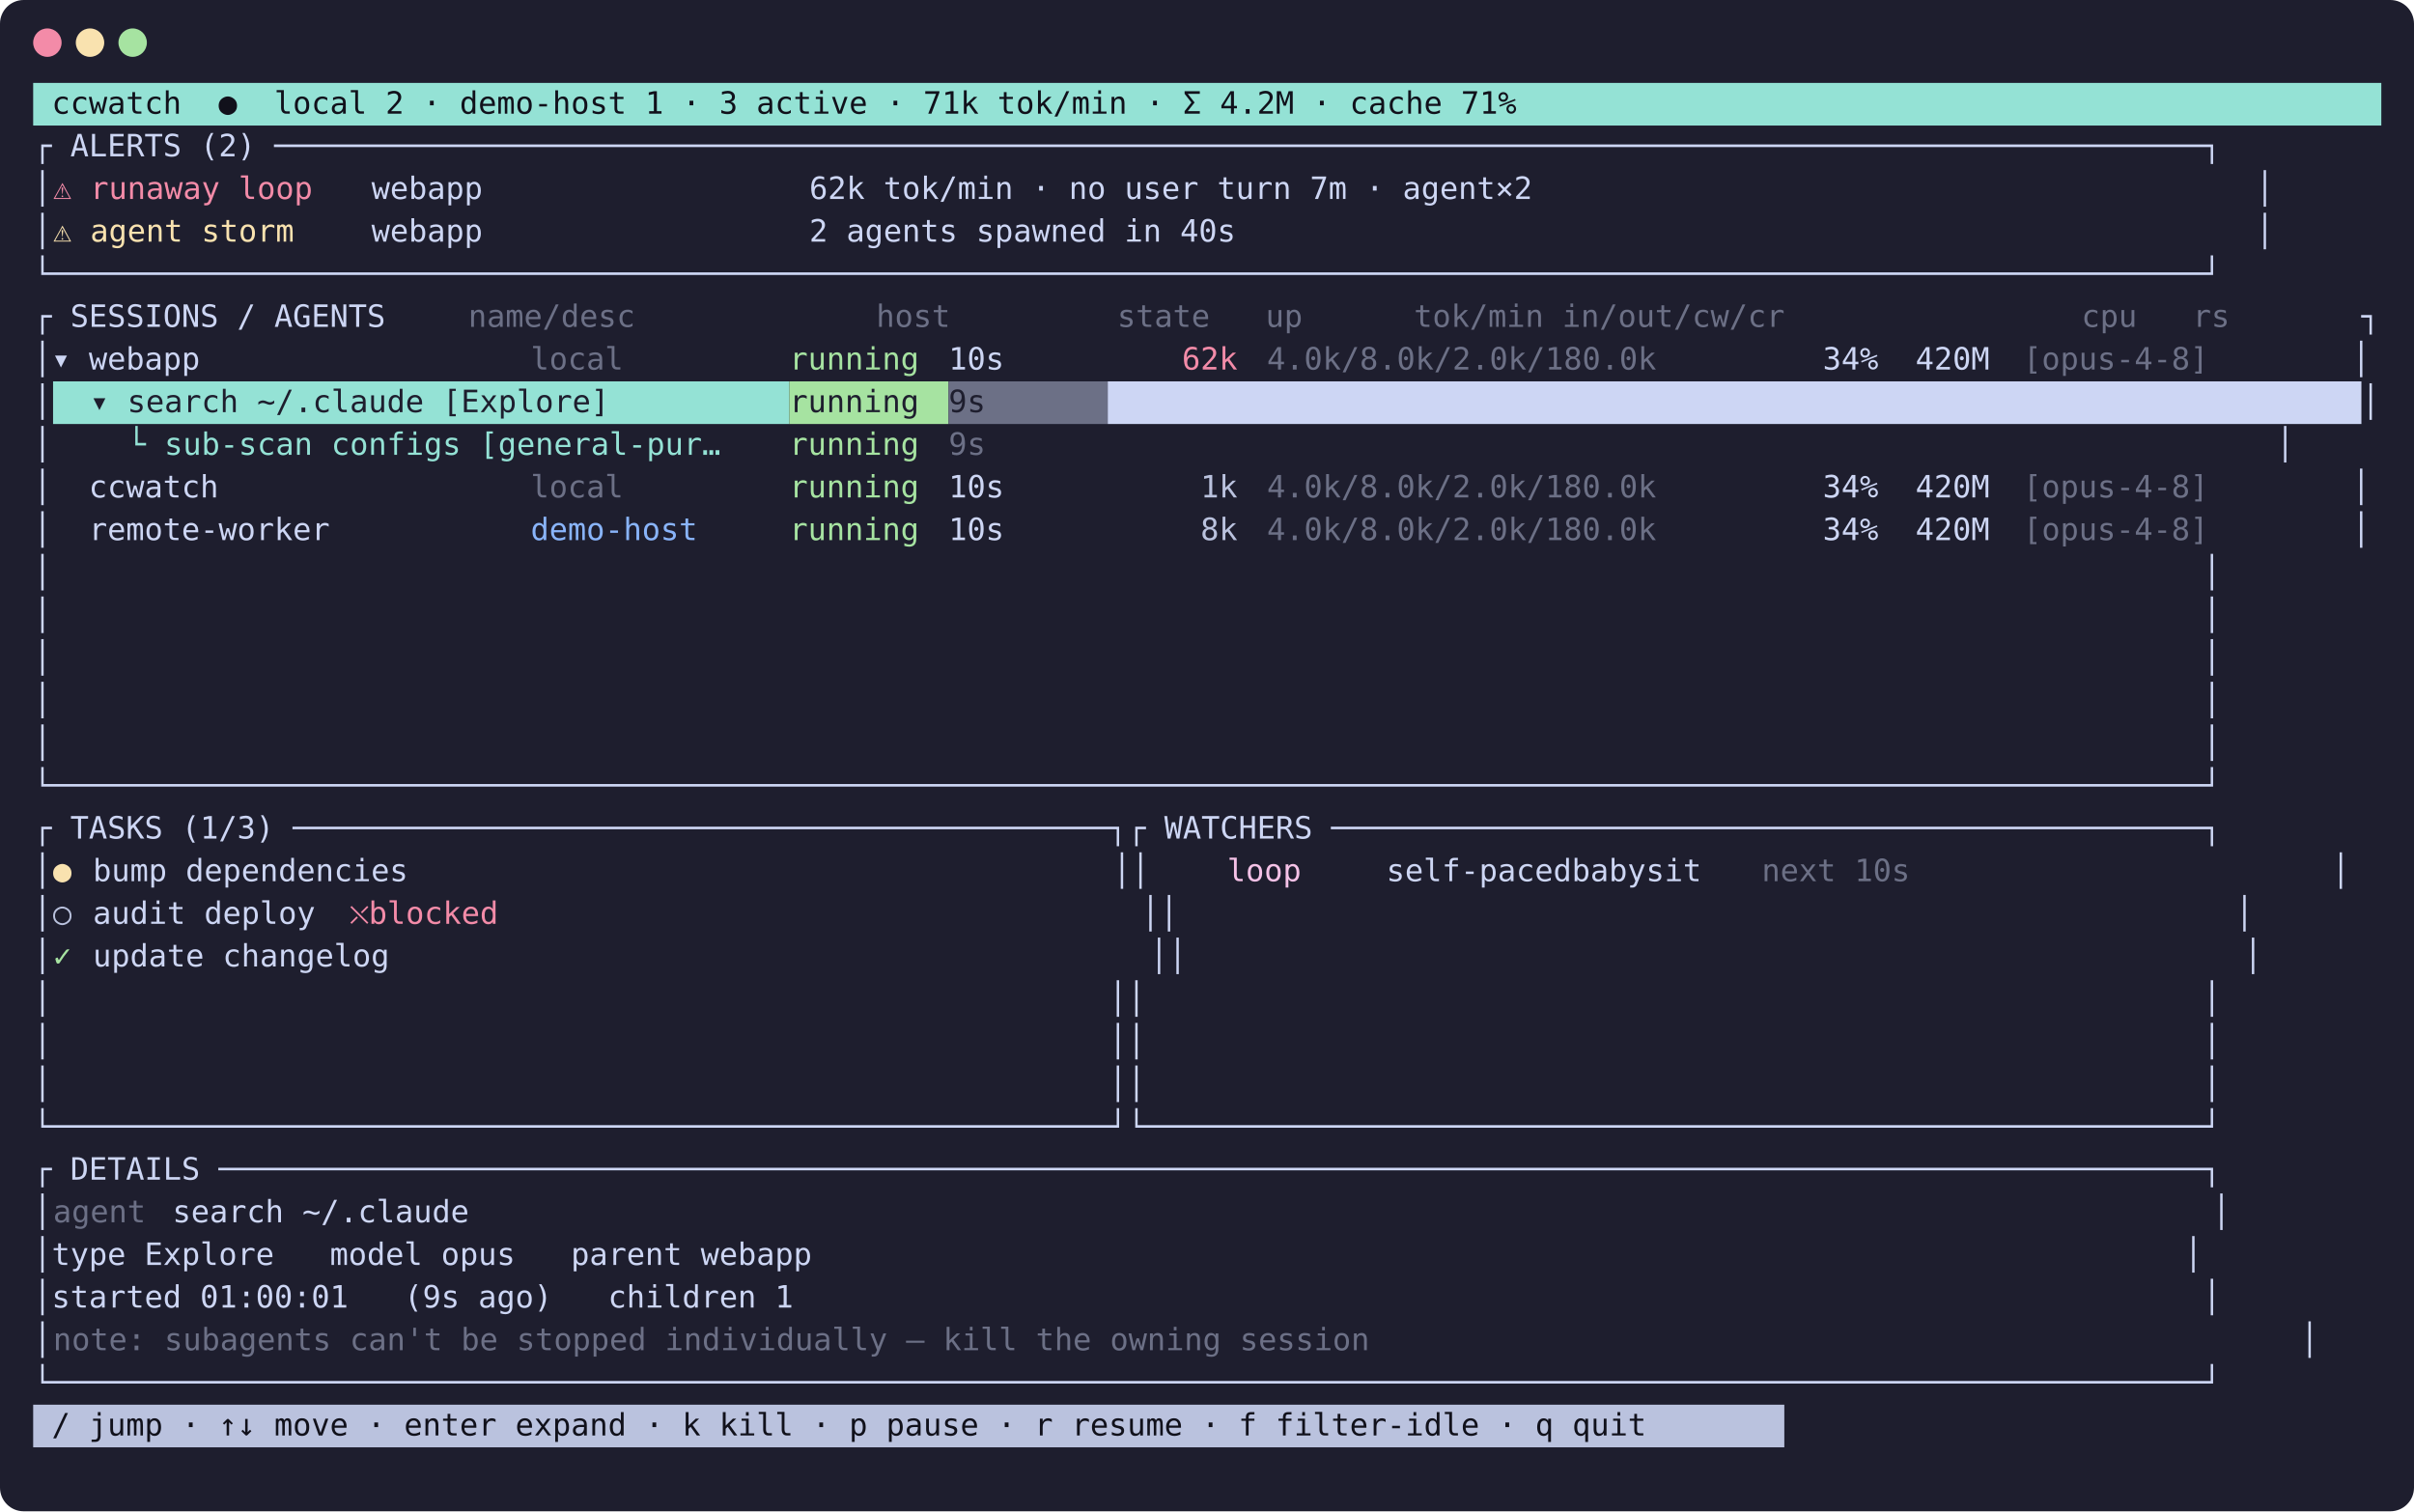
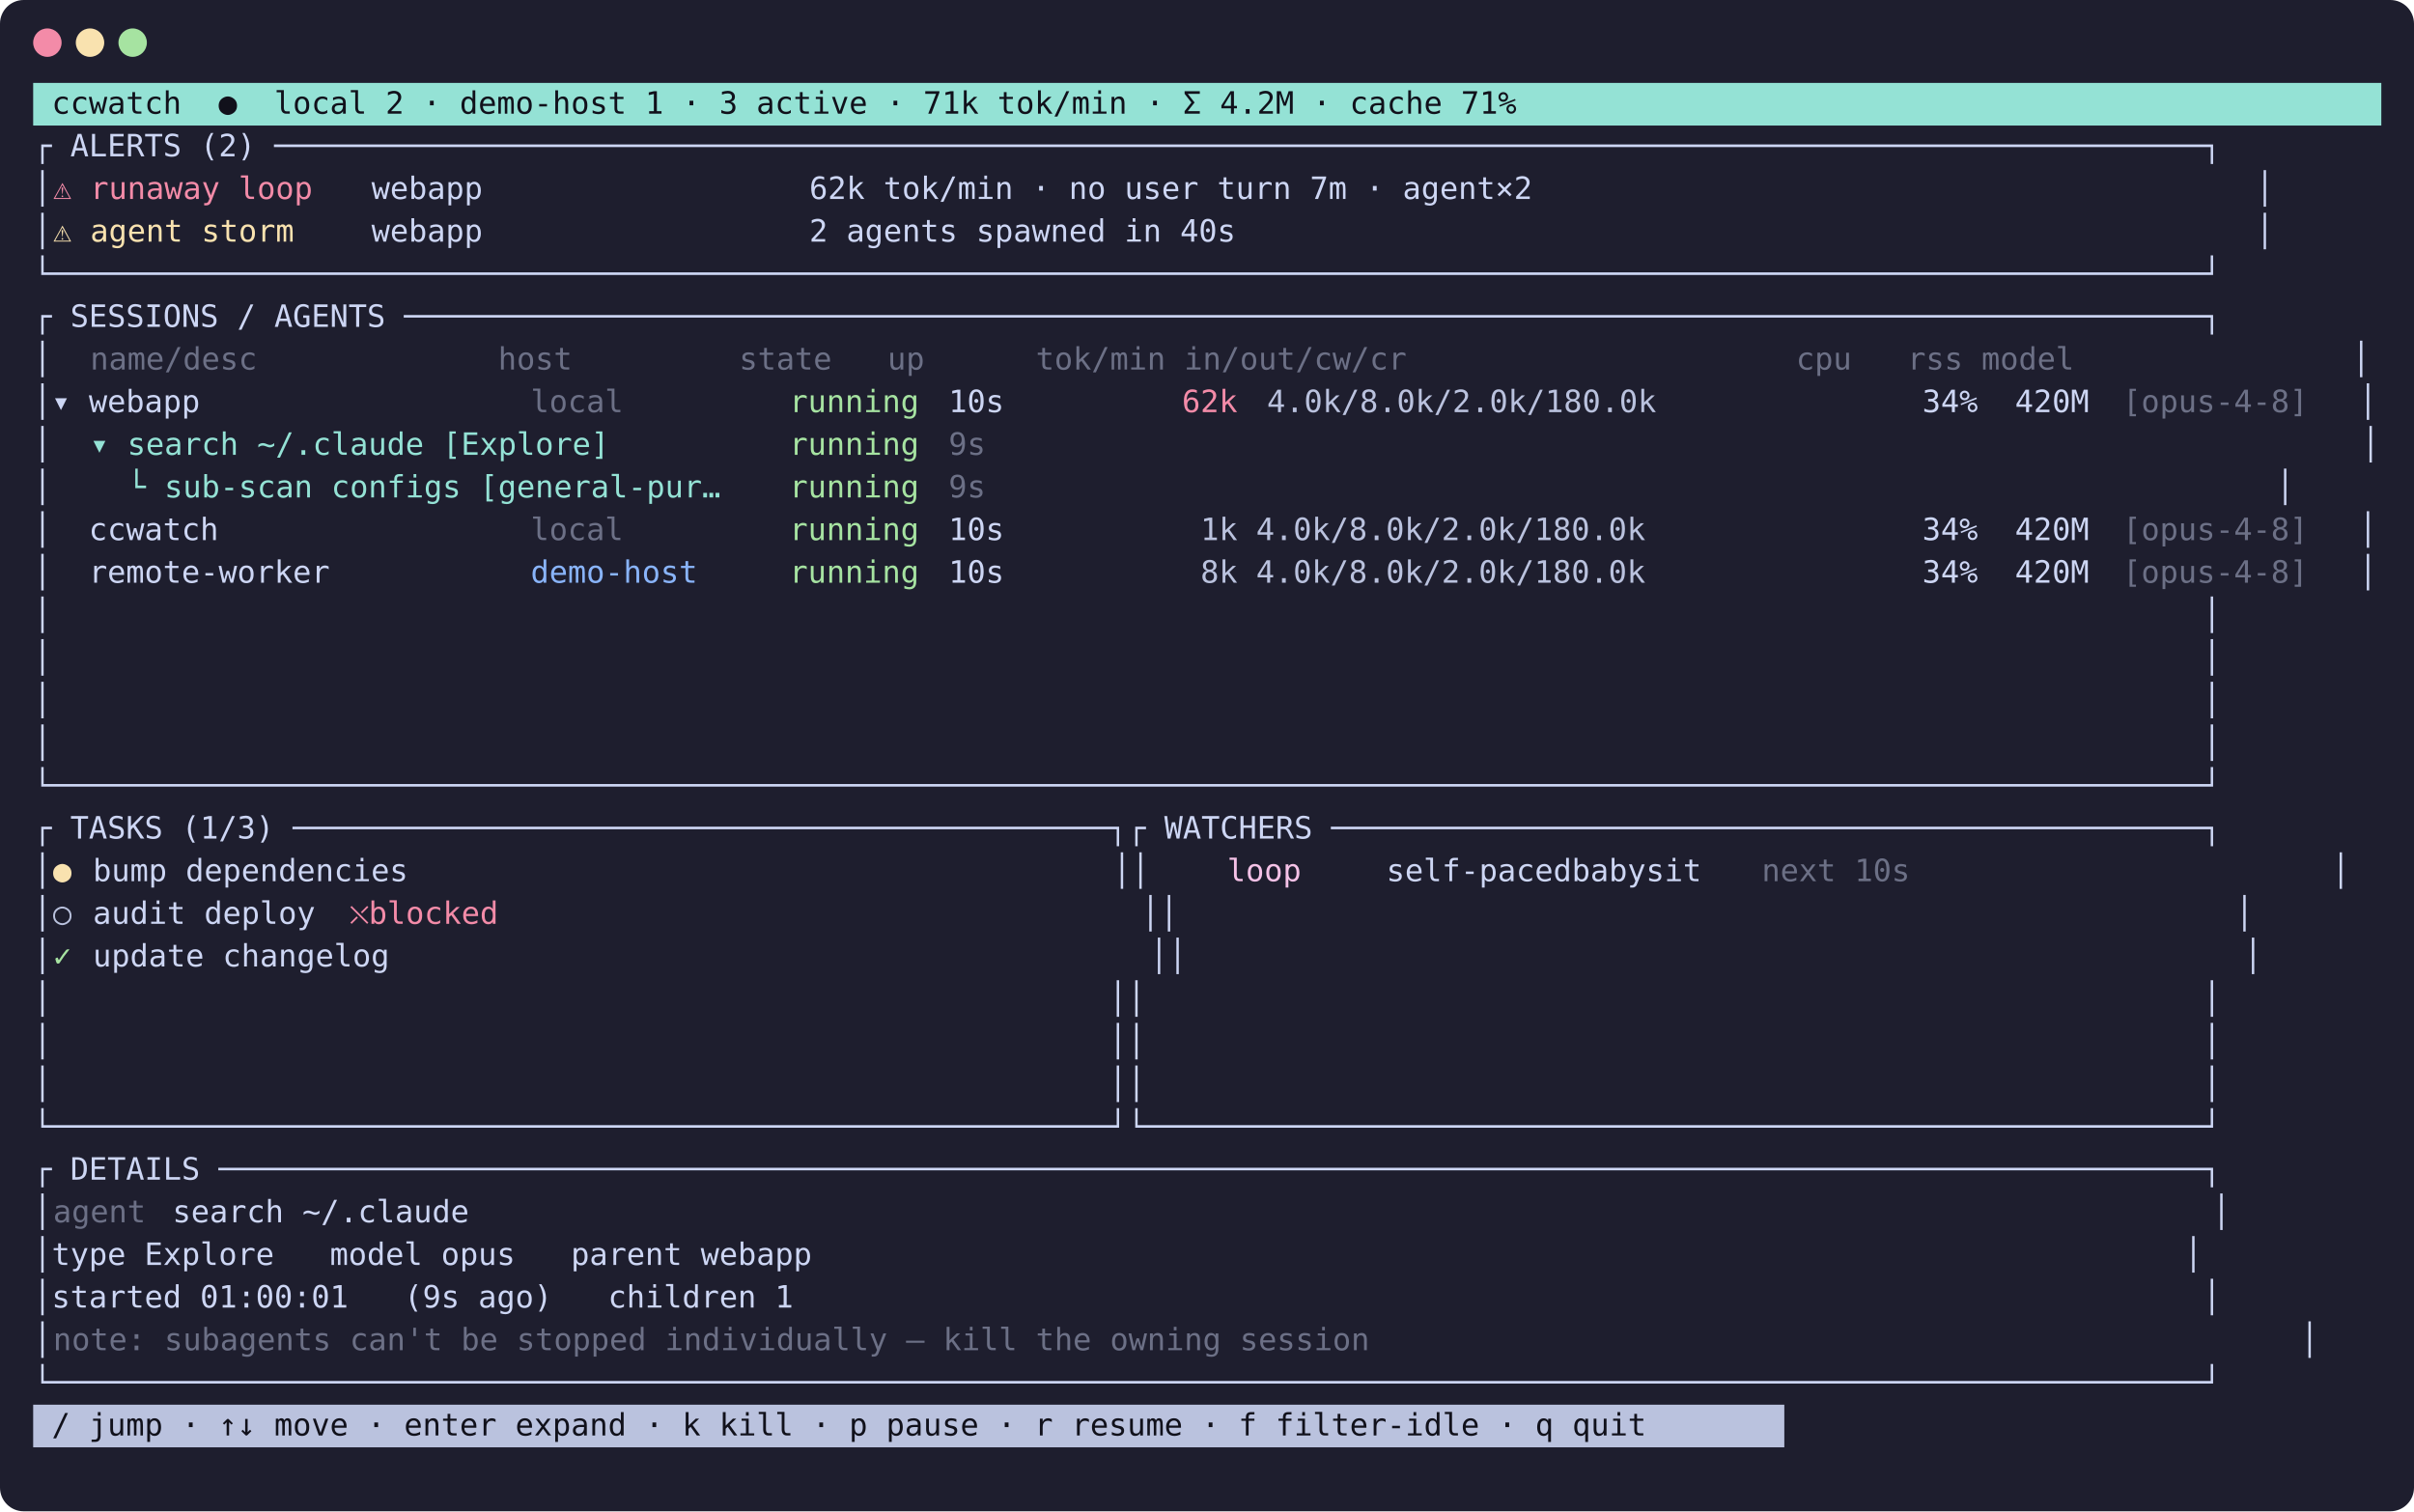
<svg xmlns="http://www.w3.org/2000/svg" viewBox="0 0 1019 638" font-family="SFMono-Regular,Menlo,Consolas,monospace" font-size="13">
  <rect width="1019" height="638" rx="10" fill="#1e1e2e" />
  <circle cx="20" cy="18" r="6" fill="#f38ba8" />
  <circle cx="38" cy="18" r="6" fill="#f9e2af" />
  <circle cx="56" cy="18" r="6" fill="#a6e3a1" />
  <rect x="14.0" y="35.0" width="991.2" height="18" fill="#94e2d5" />
  <text x="14.0" y="48.0" xml:space="preserve" fill="#11111b"> ccwatch  ●  local 2 · demo-host 1 · 3 active · 71k tok/min · Σ 4.2M · cache 71%                                      </text>
  <text x="14.0" y="66.0" xml:space="preserve" fill="#cdd6f4">┌ ALERTS (2) ────────────────────────────────────────────────────────────────────────────────────────────────────────┐</text>
  <text x="14.0" y="84.0" xml:space="preserve" fill="#cdd6f4">│</text>
  <text x="22.4" y="84.0" xml:space="preserve" fill="#f38ba8">⚠ runaway loop  </text>
  <text x="156.8" y="84.0" xml:space="preserve" fill="#cdd6f4">webapp               </text>
  <text x="341.6" y="84.0" xml:space="preserve" fill="#cdd6f4">62k tok/min · no user turn 7m · agent×2                                       │</text>
  <text x="14.0" y="102.0" xml:space="preserve" fill="#cdd6f4">│</text>
  <text x="22.4" y="102.0" xml:space="preserve" fill="#f9e2af">⚠ agent storm   </text>
  <text x="156.8" y="102.0" xml:space="preserve" fill="#cdd6f4">webapp               </text>
  <text x="341.6" y="102.0" xml:space="preserve" fill="#cdd6f4">2 agents spawned in 40s                                                       │</text>
  <text x="14.0" y="120.0" xml:space="preserve" fill="#cdd6f4">└────────────────────────────────────────────────────────────────────────────────────────────────────────────────────┘</text>
-   <text x="14.0" y="138.0" xml:space="preserve" fill="#cdd6f4">┌ SESSIONS / AGENTS </text>
-   <text x="182.0" y="138.0" xml:space="preserve" fill="#6c7086">  name/desc             host         state   up      tok/min in/out/cw/cr                cpu   rs</text>
-   <text x="996.8" y="138.0" xml:space="preserve" fill="#cdd6f4">┐</text>
-   <text x="14.0" y="156.0" xml:space="preserve" fill="#cdd6f4">│▾ webapp               </text>
-   <text x="224.0" y="156.0" xml:space="preserve" fill="#6c7086">local        </text>
-   <text x="333.2" y="156.0" xml:space="preserve" fill="#a6e3a1">running </text>
-   <text x="400.4" y="156.0" xml:space="preserve" fill="#cdd6f4">10s     </text>
-   <text x="467.6" y="156.0" xml:space="preserve" fill="#f38ba8">    62k </text>
-   <text x="534.8" y="156.0" xml:space="preserve" fill="#6c7086">4.0k/8.0k/2.0k/180.0k      </text>
-   <text x="761.6" y="156.0" xml:space="preserve" fill="#cdd6f4"> 34%  420M </text>
-   <text x="854.0" y="156.0" xml:space="preserve" fill="#6c7086">[opus-4-8]</text>
+   <text x="14.0" y="138.0" xml:space="preserve" fill="#cdd6f4">┌ SESSIONS / AGENTS ─────────────────────────────────────────────────────────────────────────────────────────────────┐</text>
+   <text x="14.0" y="156.0" xml:space="preserve" fill="#cdd6f4">│</text>
+   <text x="22.4" y="156.0" xml:space="preserve" fill="#6c7086">  name/desc             host         state   up      tok/min in/out/cw/cr                     cpu   rss model</text>
  <text x="938.0" y="156.0" xml:space="preserve" fill="#cdd6f4">       │</text>
-   <text x="14.0" y="174.0" xml:space="preserve" fill="#cdd6f4">│</text>
-   <rect x="22.4" y="161.0" width="310.8" height="18" fill="#94e2d5" />
-   <text x="22.4" y="174.0" xml:space="preserve" fill="#1e1e2e">  ▾ search ~/.claude [Explore]       </text>
-   <rect x="333.2" y="161.0" width="67.2" height="18" fill="#a6e3a1" />
-   <text x="333.2" y="174.0" xml:space="preserve" fill="#1e1e2e">running </text>
-   <rect x="400.4" y="161.0" width="67.2" height="18" fill="#6c7086" />
-   <text x="400.4" y="174.0" xml:space="preserve" fill="#1e1e2e">9s      </text>
-   <rect x="467.6" y="161.0" width="529.2" height="18" fill="#cdd6f4" />
-   <text x="996.8" y="174.0" xml:space="preserve" fill="#cdd6f4">│</text>
+   <text x="14.0" y="174.0" xml:space="preserve" fill="#cdd6f4">│▾ webapp               </text>
+   <text x="224.0" y="174.0" xml:space="preserve" fill="#6c7086">local        </text>
+   <text x="333.2" y="174.0" xml:space="preserve" fill="#a6e3a1">running </text>
+   <text x="400.4" y="174.0" xml:space="preserve" fill="#cdd6f4">10s     </text>
+   <text x="467.6" y="174.0" xml:space="preserve" fill="#f38ba8">    62k </text>
+   <text x="534.8" y="174.0" xml:space="preserve" fill="#bac2de">4.0k/8.0k/2.0k/180.0k           </text>
+   <text x="803.6" y="174.0" xml:space="preserve" fill="#cdd6f4"> 34%  420M </text>
+   <text x="896.0" y="174.0" xml:space="preserve" fill="#6c7086">[opus-4-8]</text>
+   <text x="980.0" y="174.0" xml:space="preserve" fill="#cdd6f4">  │</text>
  <text x="14.0" y="192.0" xml:space="preserve" fill="#cdd6f4">│</text>
-   <text x="22.4" y="192.0" xml:space="preserve" fill="#94e2d5">    └ sub-scan configs [general-pur… </text>
+   <rect x="22.4" y="179.0" width="310.8" height="18" fill="#1e1e2e" />
+   <text x="22.4" y="192.0" xml:space="preserve" fill="#94e2d5">  ▾ search ~/.claude [Explore]       </text>
+   <rect x="333.2" y="179.0" width="67.2" height="18" fill="#1e1e2e" />
  <text x="333.2" y="192.0" xml:space="preserve" fill="#a6e3a1">running </text>
+   <rect x="400.4" y="179.0" width="67.2" height="18" fill="#1e1e2e" />
  <text x="400.4" y="192.0" xml:space="preserve" fill="#6c7086">9s      </text>
-   <text x="467.6" y="192.0" xml:space="preserve" fill="#cdd6f4">                                                               │</text>
-   <text x="14.0" y="210.0" xml:space="preserve" fill="#cdd6f4">│  ccwatch       </text>
-   <text x="224.0" y="210.0" xml:space="preserve" fill="#6c7086">local        </text>
+   <rect x="467.6" y="179.0" width="529.2" height="18" fill="#1e1e2e" />
+   <text x="996.8" y="192.0" xml:space="preserve" fill="#cdd6f4">│</text>
+   <text x="14.0" y="210.0" xml:space="preserve" fill="#cdd6f4">│</text>
+   <text x="22.4" y="210.0" xml:space="preserve" fill="#94e2d5">    └ sub-scan configs [general-pur… </text>
  <text x="333.2" y="210.0" xml:space="preserve" fill="#a6e3a1">running </text>
-   <text x="400.4" y="210.0" xml:space="preserve" fill="#cdd6f4">10s     </text>
-   <text x="467.6" y="210.0" xml:space="preserve" fill="#bac2de">     1k </text>
-   <text x="534.8" y="210.0" xml:space="preserve" fill="#6c7086">4.0k/8.0k/2.0k/180.0k      </text>
-   <text x="761.6" y="210.0" xml:space="preserve" fill="#cdd6f4"> 34%  420M </text>
-   <text x="854.0" y="210.0" xml:space="preserve" fill="#6c7086">[opus-4-8]</text>
-   <text x="938.0" y="210.0" xml:space="preserve" fill="#cdd6f4">       │</text>
-   <text x="14.0" y="228.0" xml:space="preserve" fill="#cdd6f4">│  remote-worker         </text>
-   <text x="224.0" y="228.0" xml:space="preserve" fill="#89b4fa">demo-host    </text>
+   <text x="400.4" y="210.0" xml:space="preserve" fill="#6c7086">9s      </text>
+   <text x="467.6" y="210.0" xml:space="preserve" fill="#cdd6f4">                                                               │</text>
+   <text x="14.0" y="228.0" xml:space="preserve" fill="#cdd6f4">│  ccwatch       </text>
+   <text x="224.0" y="228.0" xml:space="preserve" fill="#6c7086">local        </text>
  <text x="333.2" y="228.0" xml:space="preserve" fill="#a6e3a1">running </text>
  <text x="400.4" y="228.0" xml:space="preserve" fill="#cdd6f4">10s     </text>
-   <text x="467.6" y="228.0" xml:space="preserve" fill="#bac2de">     8k </text>
-   <text x="534.8" y="228.0" xml:space="preserve" fill="#6c7086">4.0k/8.0k/2.0k/180.0k      </text>
-   <text x="761.6" y="228.0" xml:space="preserve" fill="#cdd6f4"> 34%  420M </text>
-   <text x="854.0" y="228.0" xml:space="preserve" fill="#6c7086">[opus-4-8]</text>
-   <text x="938.0" y="228.0" xml:space="preserve" fill="#cdd6f4">       │</text>
-   <text x="14.0" y="246.0" xml:space="preserve" fill="#cdd6f4">│                                                                                                                    │</text>
+   <text x="467.6" y="228.0" xml:space="preserve" fill="#bac2de">     1k 4.0k/8.0k/2.0k/180.0k           </text>
+   <text x="803.6" y="228.0" xml:space="preserve" fill="#cdd6f4"> 34%  420M </text>
+   <text x="896.0" y="228.0" xml:space="preserve" fill="#6c7086">[opus-4-8]</text>
+   <text x="980.0" y="228.0" xml:space="preserve" fill="#cdd6f4">  │</text>
+   <text x="14.0" y="246.0" xml:space="preserve" fill="#cdd6f4">│  remote-worker         </text>
+   <text x="224.0" y="246.0" xml:space="preserve" fill="#89b4fa">demo-host    </text>
+   <text x="333.2" y="246.0" xml:space="preserve" fill="#a6e3a1">running </text>
+   <text x="400.4" y="246.0" xml:space="preserve" fill="#cdd6f4">10s     </text>
+   <text x="467.6" y="246.0" xml:space="preserve" fill="#bac2de">     8k 4.0k/8.0k/2.0k/180.0k           </text>
+   <text x="803.6" y="246.0" xml:space="preserve" fill="#cdd6f4"> 34%  420M </text>
+   <text x="896.0" y="246.0" xml:space="preserve" fill="#6c7086">[opus-4-8]</text>
+   <text x="980.0" y="246.0" xml:space="preserve" fill="#cdd6f4">  │</text>
  <text x="14.0" y="264.0" xml:space="preserve" fill="#cdd6f4">│                                                                                                                    │</text>
  <text x="14.0" y="282.0" xml:space="preserve" fill="#cdd6f4">│                                                                                                                    │</text>
  <text x="14.0" y="300.0" xml:space="preserve" fill="#cdd6f4">│                                                                                                                    │</text>
  <text x="14.0" y="318.0" xml:space="preserve" fill="#cdd6f4">│                                                                                                                    │</text>
  <text x="14.0" y="336.0" xml:space="preserve" fill="#cdd6f4">└────────────────────────────────────────────────────────────────────────────────────────────────────────────────────┘</text>
  <text x="14.0" y="354.0" xml:space="preserve" fill="#cdd6f4">┌ TASKS (1/3) ────────────────────────────────────────────┐┌ WATCHERS ───────────────────────────────────────────────┐</text>
  <text x="14.0" y="372.0" xml:space="preserve" fill="#cdd6f4">│</text>
  <text x="22.4" y="372.0" xml:space="preserve" fill="#f9e2af">● </text>
  <text x="39.2" y="372.0" xml:space="preserve" fill="#cdd6f4">bump dependencies                                      ││</text>
  <text x="518.0" y="372.0" xml:space="preserve" fill="#f5c2e7">loop    </text>
  <text x="585.2" y="372.0" xml:space="preserve" fill="#cdd6f4">self-pacedbabysit</text>
  <text x="728.0" y="372.0" xml:space="preserve" fill="#6c7086">  next 10s</text>
  <text x="812.0" y="372.0" xml:space="preserve" fill="#cdd6f4">                      │</text>
  <text x="14.0" y="390.0" xml:space="preserve" fill="#cdd6f4">│</text>
  <text x="22.4" y="390.0" xml:space="preserve" fill="#bac2de">○ </text>
  <text x="39.2" y="390.0" xml:space="preserve" fill="#cdd6f4">audit deploy</text>
  <text x="140.0" y="390.0" xml:space="preserve" fill="#f38ba8"> ⛌blocked</text>
  <text x="215.6" y="390.0" xml:space="preserve" fill="#cdd6f4">                                  ││                                                         │</text>
  <text x="14.0" y="408.0" xml:space="preserve" fill="#cdd6f4">│</text>
  <text x="22.4" y="408.0" xml:space="preserve" fill="#a6e3a1">✓ </text>
  <text x="39.2" y="408.0" xml:space="preserve" fill="#cdd6f4">update changelog                                         ││                                                         │</text>
  <text x="14.0" y="426.0" xml:space="preserve" fill="#cdd6f4">│                                                         ││                                                         │</text>
  <text x="14.0" y="444.0" xml:space="preserve" fill="#cdd6f4">│                                                         ││                                                         │</text>
  <text x="14.0" y="462.0" xml:space="preserve" fill="#cdd6f4">│                                                         ││                                                         │</text>
  <text x="14.0" y="480.0" xml:space="preserve" fill="#cdd6f4">└─────────────────────────────────────────────────────────┘└─────────────────────────────────────────────────────────┘</text>
  <text x="14.0" y="498.0" xml:space="preserve" fill="#cdd6f4">┌ DETAILS ───────────────────────────────────────────────────────────────────────────────────────────────────────────┐</text>
  <text x="14.0" y="516.0" xml:space="preserve" fill="#cdd6f4">│</text>
  <text x="22.4" y="516.0" xml:space="preserve" fill="#6c7086">agent </text>
  <text x="72.8" y="516.0" xml:space="preserve" fill="#cdd6f4">search ~/.claude                                                                                              │</text>
  <text x="14.0" y="534.0" xml:space="preserve" fill="#cdd6f4">│type Explore   model opus   parent webapp                                                                          │</text>
  <text x="14.0" y="552.0" xml:space="preserve" fill="#cdd6f4">│started 01:00:01   (9s ago)   children 1                                                                            │</text>
  <text x="14.0" y="570.0" xml:space="preserve" fill="#cdd6f4">│</text>
  <text x="22.4" y="570.0" xml:space="preserve" fill="#6c7086">note: subagents can't be stopped individually — kill the owning session</text>
  <text x="618.8" y="570.0" xml:space="preserve" fill="#cdd6f4">                                             │</text>
  <text x="14.0" y="588.0" xml:space="preserve" fill="#cdd6f4">└────────────────────────────────────────────────────────────────────────────────────────────────────────────────────┘</text>
  <rect x="14.0" y="593.0" width="739.2" height="18" fill="#bac2de" />
  <text x="14.0" y="606.0" xml:space="preserve" fill="#11111b"> / jump · ↑↓ move · enter expand · k kill · p pause · r resume · f filter-idle · q quit </text>
</svg>
